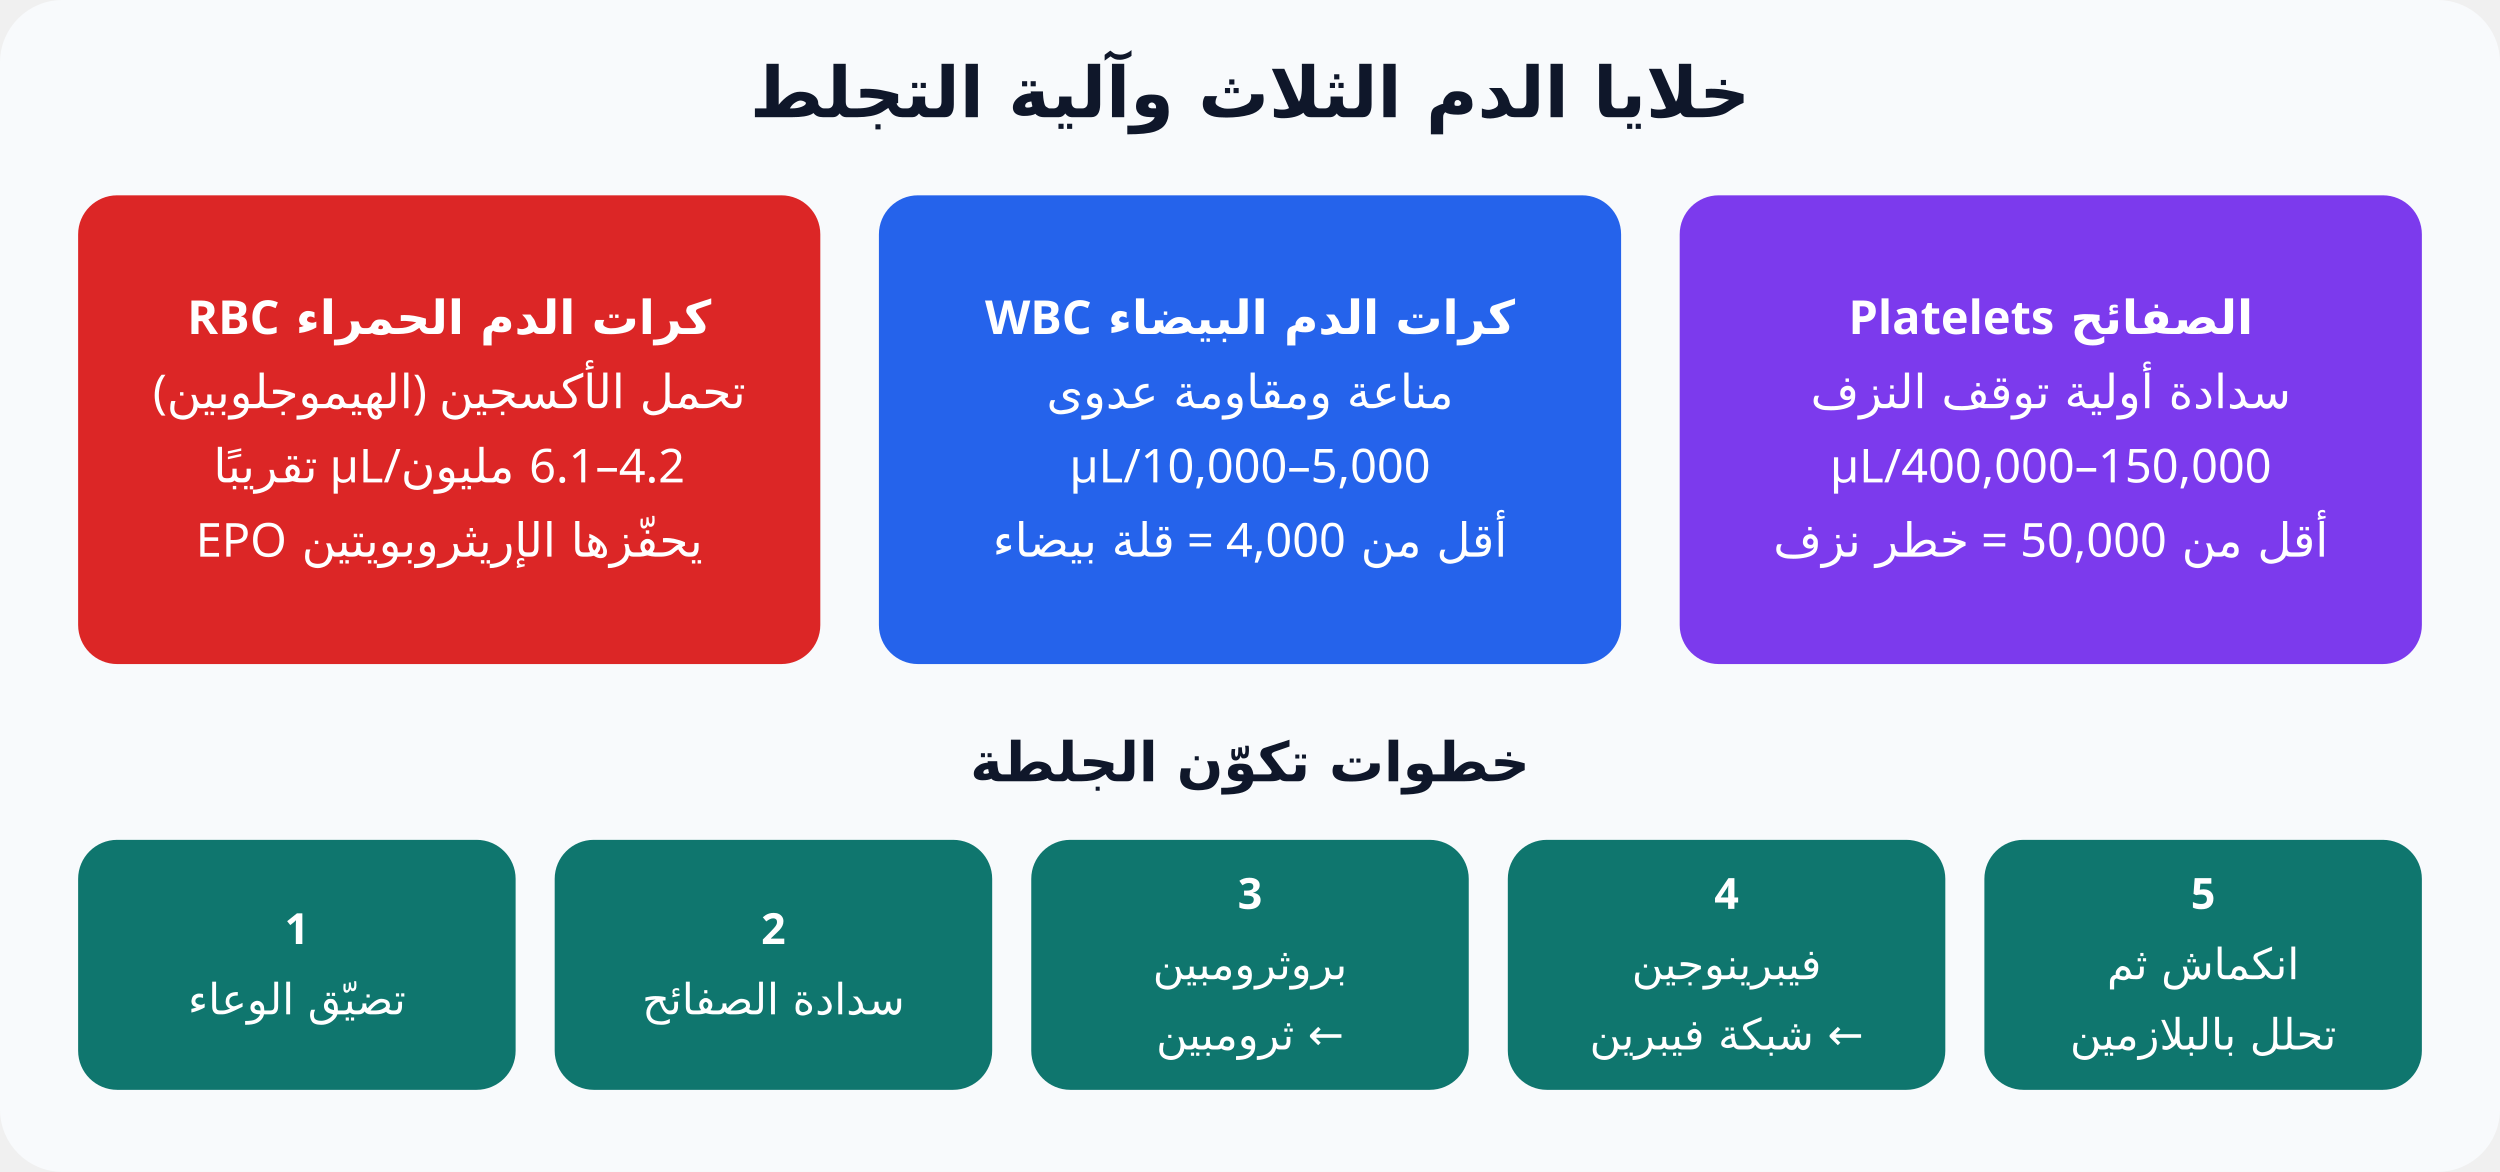
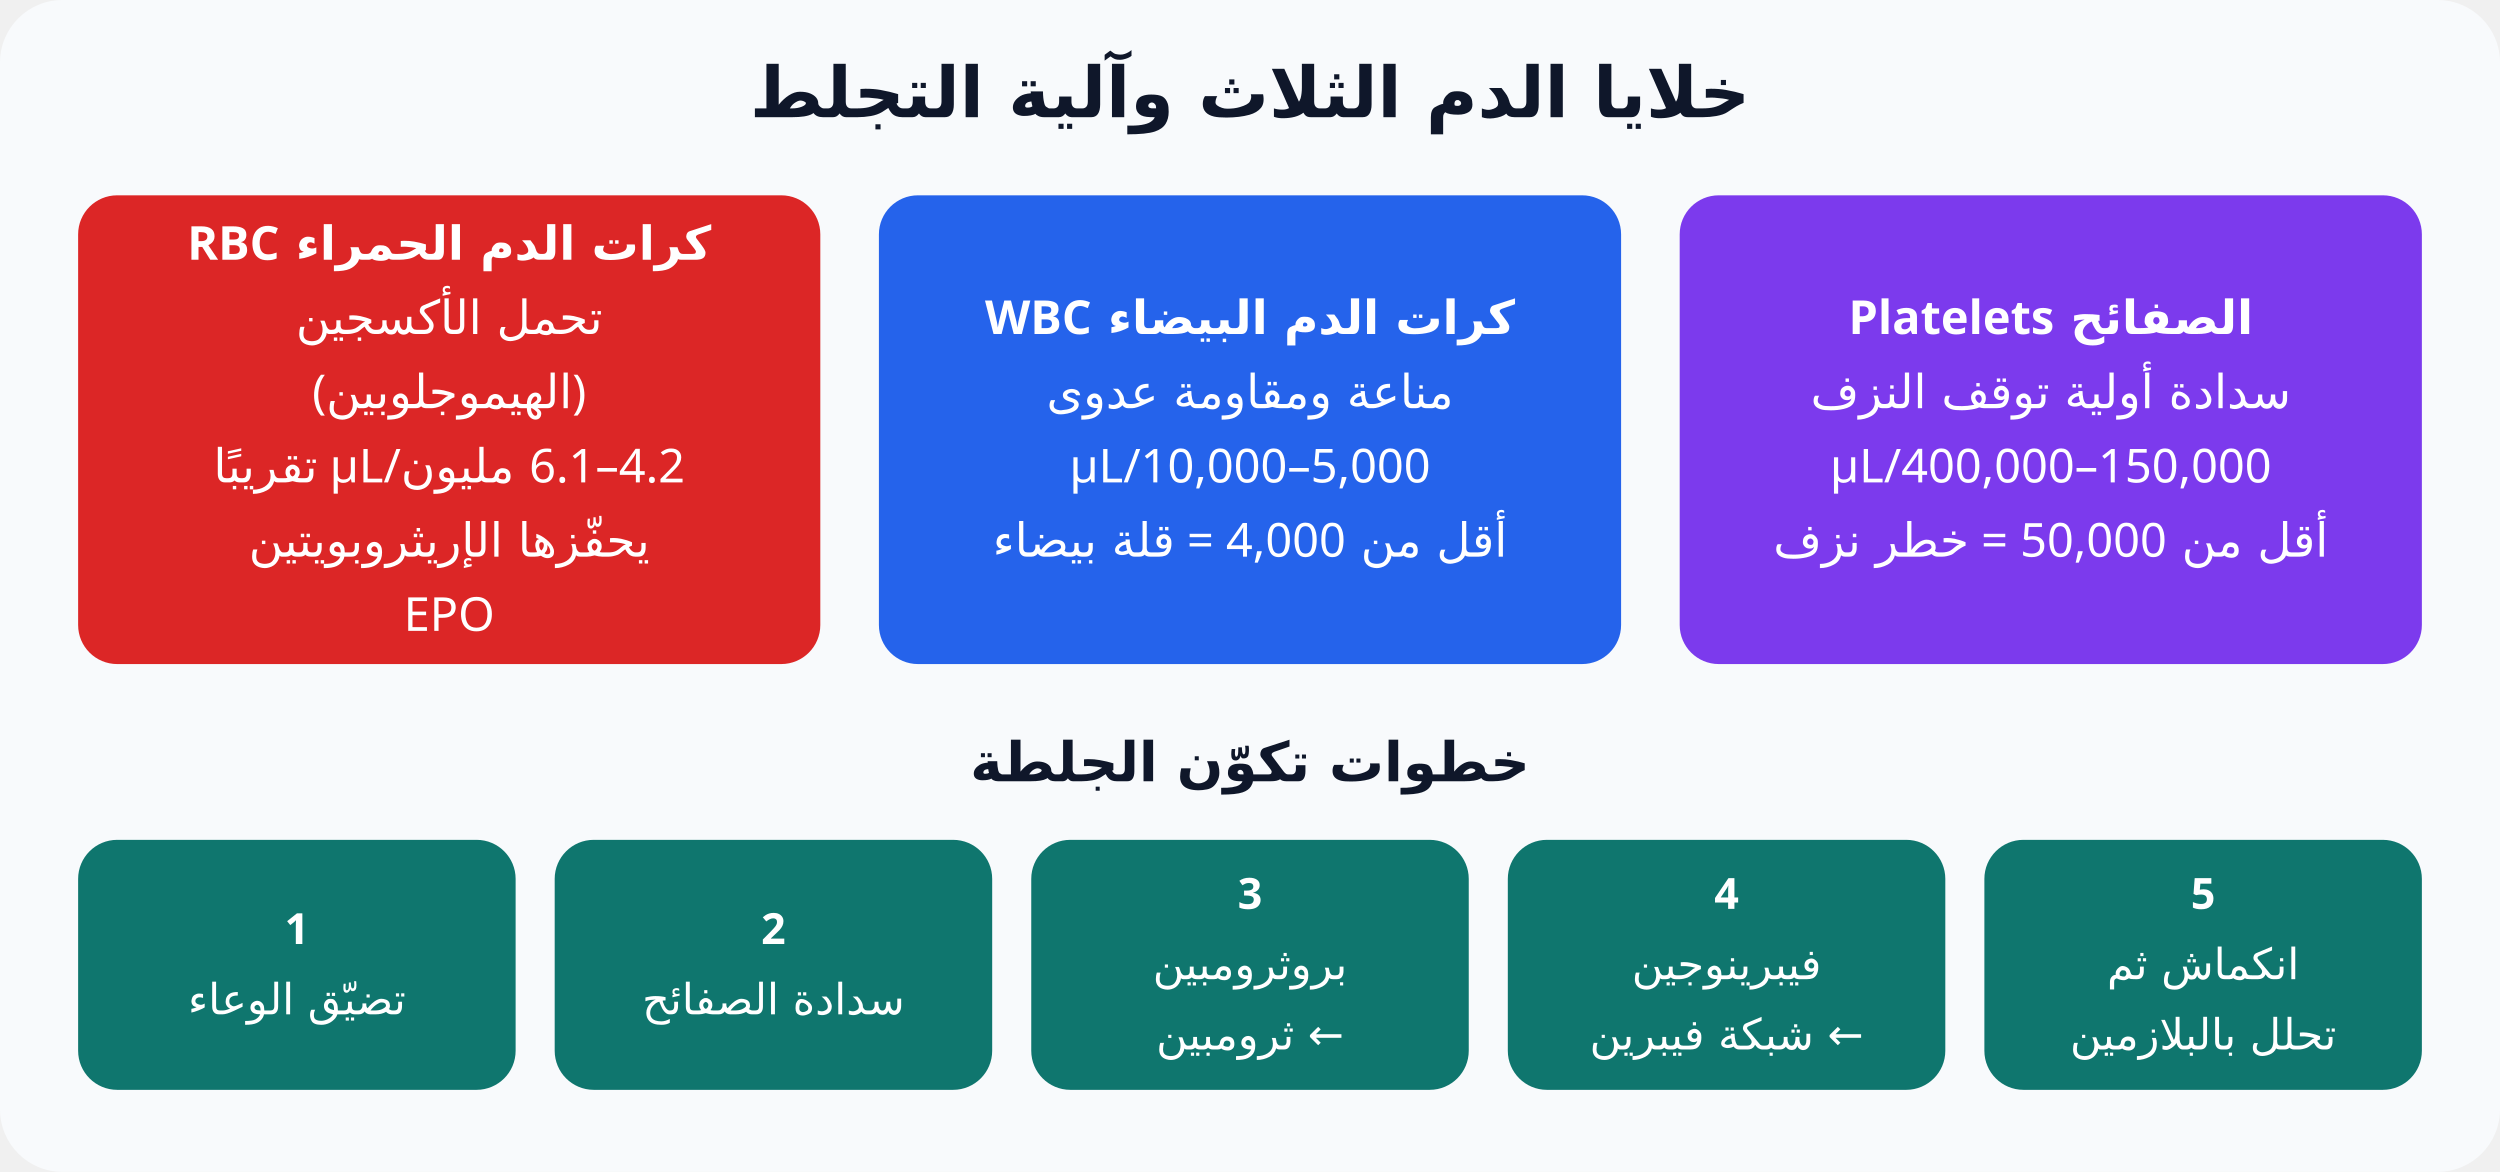
<svg xmlns="http://www.w3.org/2000/svg" viewBox="0 0 640 300" font-family="Cairo, Tahoma, sans-serif" direction="rtl">
  <rect width="640" height="300" rx="16" fill="#f8fafc" />
  <text x="320" y="30" text-anchor="middle" font-size="18" font-weight="800" fill="#0f172a">خلايا الدم الثلاث وآلية التجلط</text>
  <rect x="20" y="50" width="190" height="120" rx="10" fill="#dc2626" />
-   <text x="115.0" y="85.5" text-anchor="middle" font-size="12" font-weight="700" fill="#fff">كرات الدم الحمراء RBC</text>
-   <text x="115.0" y="104.5" text-anchor="middle" font-size="12" font-weight="500" fill="#fff">تحمل الأكسجين (الهيموجلوبين)</text>
+   <text x="115.0" y="66.5" text-anchor="middle" font-size="12" font-weight="700" fill="#fff">كرات الدم الحمراء RBC</text>
+   <text x="115.0" y="85.5" text-anchor="middle" font-size="12" font-weight="500" fill="#fff">تحمل الأكسجين</text>
+   <text x="115.0" y="104.5" text-anchor="middle" font-size="12" font-weight="500" fill="#fff">(الهيموجلوبين)</text>
  <text x="115.0" y="123.5" text-anchor="middle" font-size="12" font-weight="500" fill="#fff">4.2–6.1 مليون/µL تقريبًا</text>
-   <text x="115.0" y="142.5" text-anchor="middle" font-size="12" font-weight="500" fill="#fff">يحفّزها الإريثروبويتين EPO</text>
+   <text x="115.0" y="142.5" text-anchor="middle" font-size="12" font-weight="500" fill="#fff">يحفّزها الإريثروبويتين</text>
+   <text x="115.0" y="161.5" text-anchor="middle" font-size="12" font-weight="500" fill="#fff">EPO</text>
  <rect x="225" y="50" width="190" height="120" rx="10" fill="#2563eb" />
  <text x="320.0" y="85.5" text-anchor="middle" font-size="12" font-weight="700" fill="#fff">كرات الدم البيضاء WBC</text>
  <text x="320.0" y="104.5" text-anchor="middle" font-size="12" font-weight="500" fill="#fff">مناعة ومقاومة عدوى</text>
  <text x="320.0" y="123.5" text-anchor="middle" font-size="12" font-weight="500" fill="#fff">5,000–10,000/µL</text>
  <text x="320.0" y="142.5" text-anchor="middle" font-size="12" font-weight="500" fill="#fff">أقل من 4,000 = قلة بيضاء</text>
  <rect x="430" y="50" width="190" height="120" rx="10" fill="#7c3aed" />
  <text x="525.0" y="85.5" text-anchor="middle" font-size="12" font-weight="700" fill="#fff">الصفائح Platelets</text>
  <text x="525.0" y="104.5" text-anchor="middle" font-size="12" font-weight="500" fill="#fff">سدادة أولية توقف النزف</text>
  <text x="525.0" y="123.5" text-anchor="middle" font-size="12" font-weight="500" fill="#fff">150,000–400,000/µL</text>
  <text x="525.0" y="142.5" text-anchor="middle" font-size="12" font-weight="500" fill="#fff">أقل من 50,000 = خطر نزف</text>
  <text x="320" y="200" text-anchor="middle" font-size="14" font-weight="800" fill="#0f172a">خطوات تكوّن الجلطة</text>
  <rect x="20" y="215" width="112" height="64" rx="10" fill="#0f766e" />
  <text x="76.0" y="241.667" text-anchor="middle" font-size="11" font-weight="700" fill="#fff">1</text>
  <text x="76.0" y="259.667" text-anchor="middle" font-size="11" font-weight="500" fill="#fff">تضيّق الوعاء</text>
  <rect x="142" y="215" width="112" height="64" rx="10" fill="#0f766e" />
  <text x="198.0" y="241.667" text-anchor="middle" font-size="11" font-weight="700" fill="#fff">2</text>
  <text x="198.0" y="259.667" text-anchor="middle" font-size="11" font-weight="500" fill="#fff">سدادة الصفائح</text>
  <rect x="264" y="215" width="112" height="64" rx="10" fill="#0f766e" />
  <text x="320.0" y="232.667" text-anchor="middle" font-size="11" font-weight="700" fill="#fff">3</text>
  <text x="320.0" y="250.667" text-anchor="middle" font-size="11" font-weight="500" fill="#fff">بروثرومبين</text>
  <text x="320.0" y="268.667" text-anchor="middle" font-size="11" font-weight="500" fill="#fff">← ثرومبين</text>
  <rect x="386" y="215" width="112" height="64" rx="10" fill="#0f766e" />
  <text x="442.0" y="232.667" text-anchor="middle" font-size="11" font-weight="700" fill="#fff">4</text>
  <text x="442.0" y="250.667" text-anchor="middle" font-size="11" font-weight="500" fill="#fff">فيبرينوجين</text>
  <text x="442.0" y="268.667" text-anchor="middle" font-size="11" font-weight="500" fill="#fff">← شبكة فيبرين</text>
  <rect x="508" y="215" width="112" height="64" rx="10" fill="#0f766e" />
  <text x="564.0" y="232.667" text-anchor="middle" font-size="11" font-weight="700" fill="#fff">5</text>
  <text x="564.0" y="250.667" text-anchor="middle" font-size="11" font-weight="500" fill="#fff">انكماش ثم</text>
  <text x="564.0" y="268.667" text-anchor="middle" font-size="11" font-weight="500" fill="#fff">تحلل بالبلازمين</text>
</svg>
